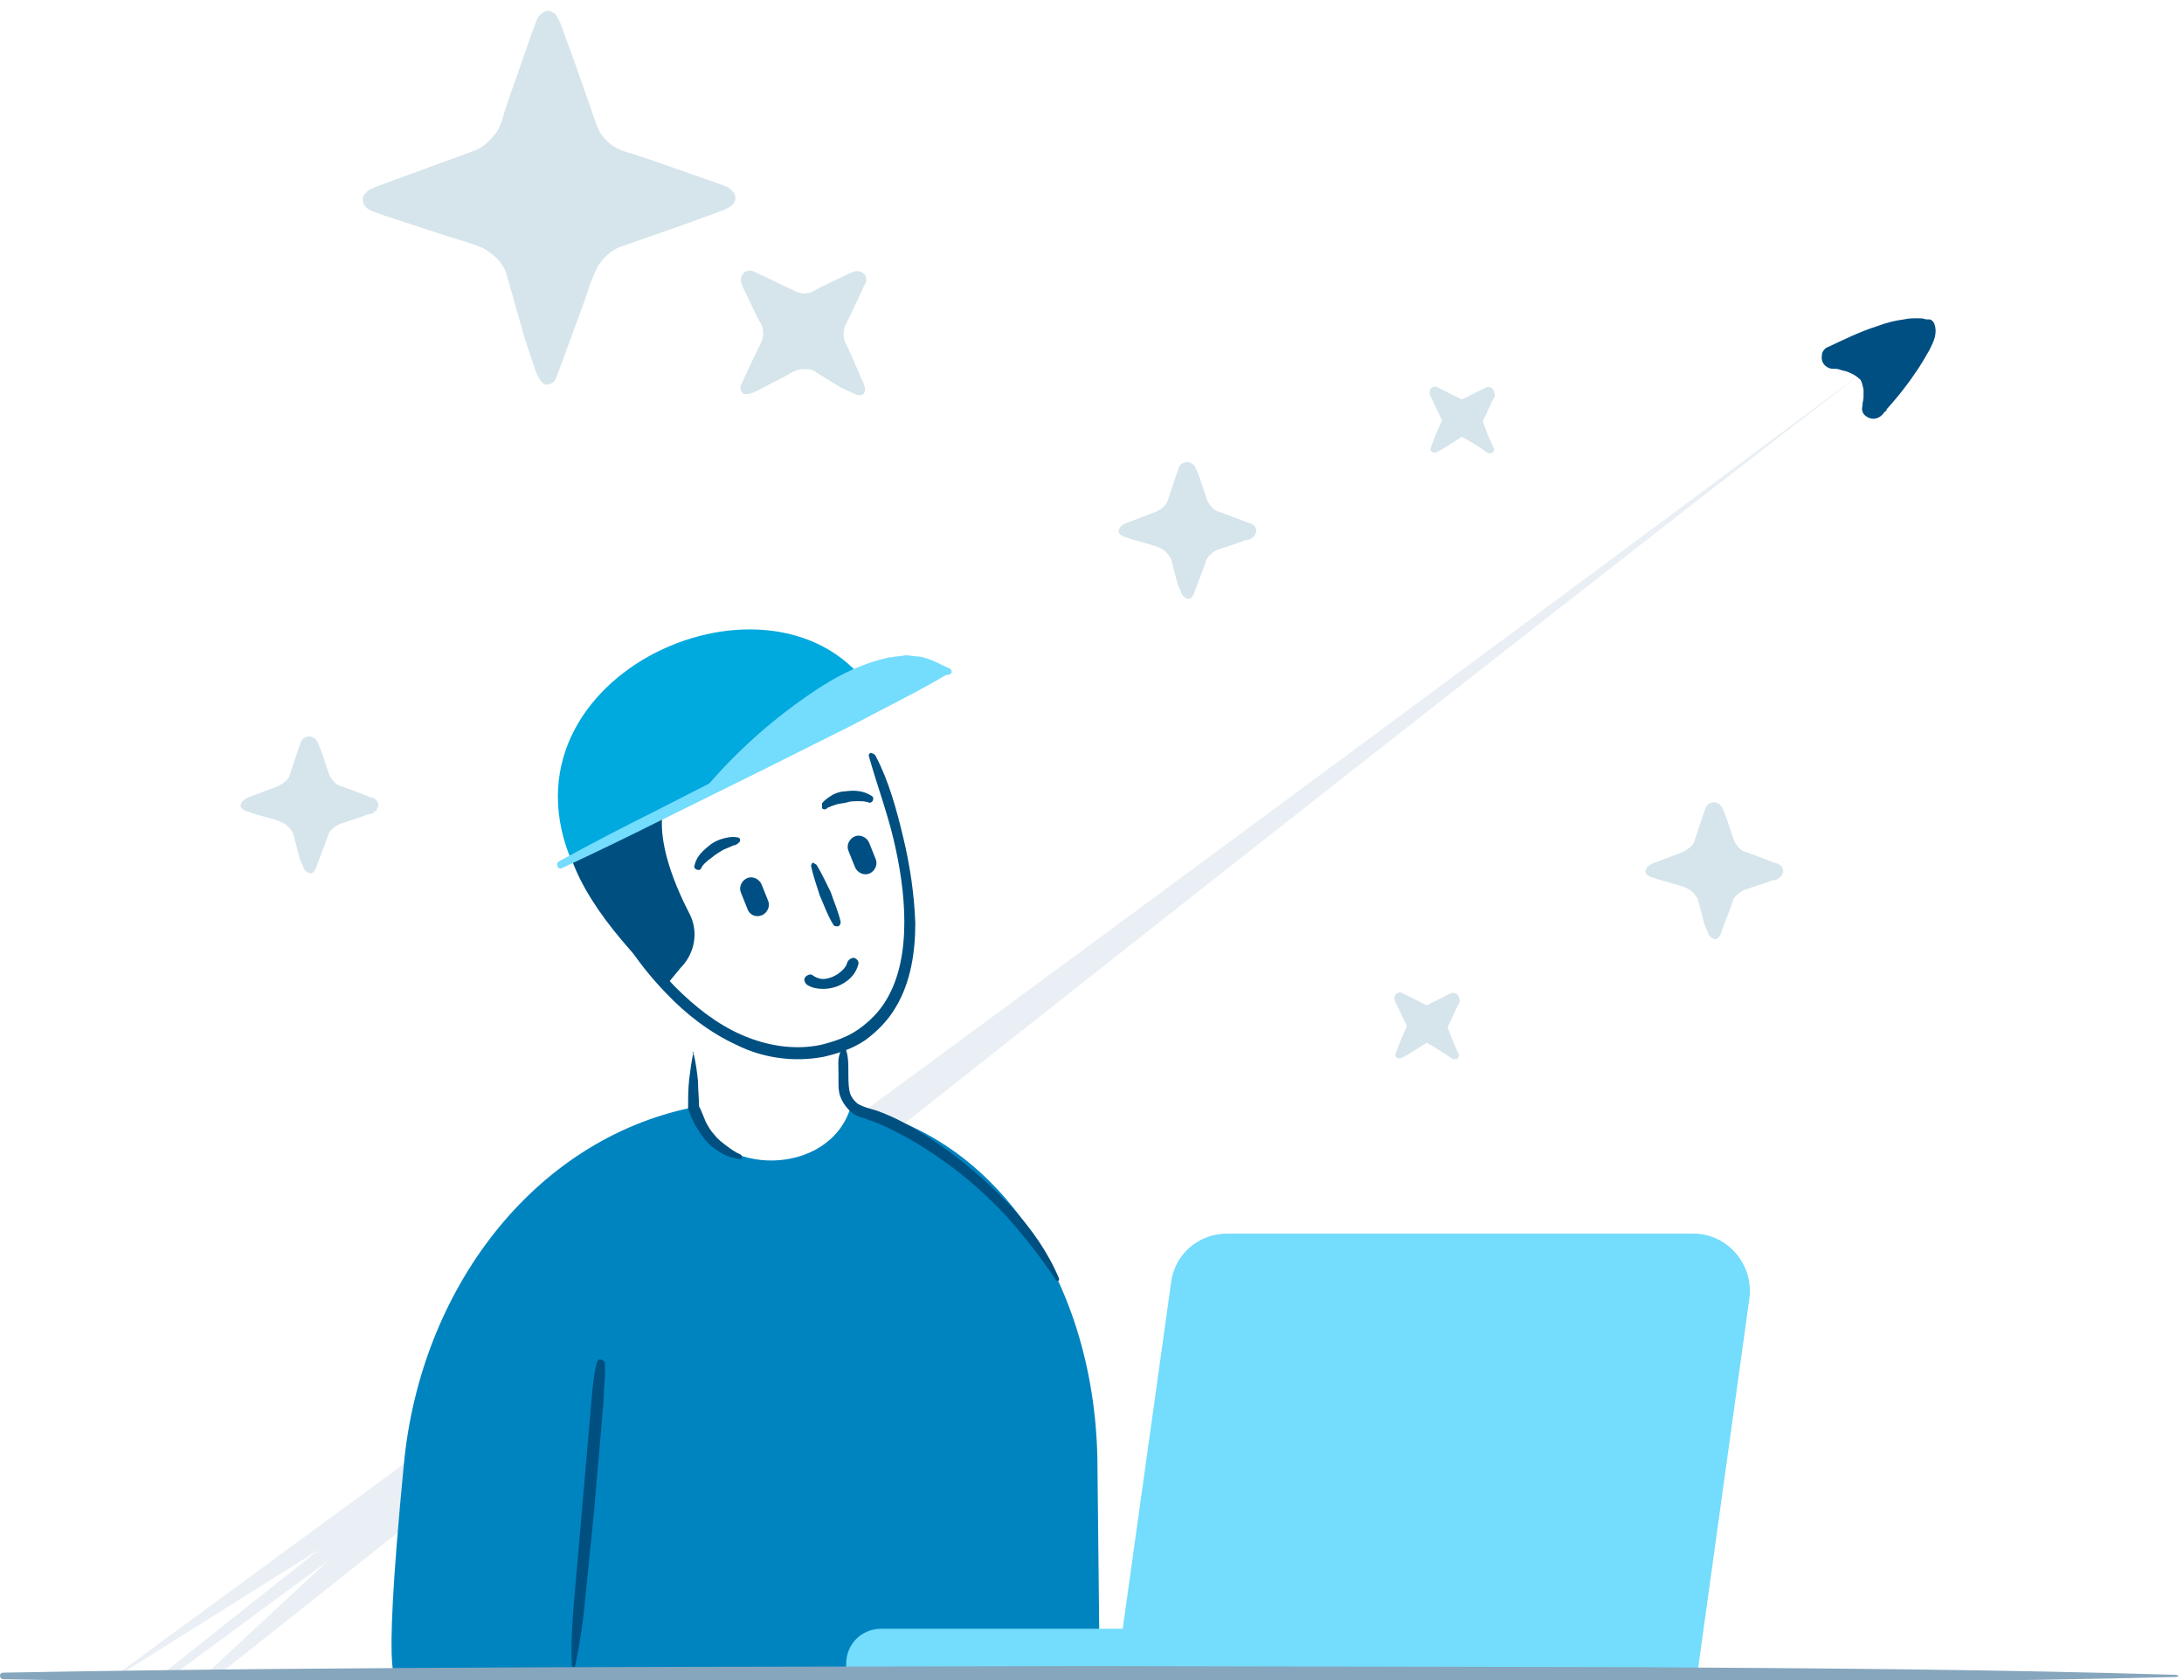
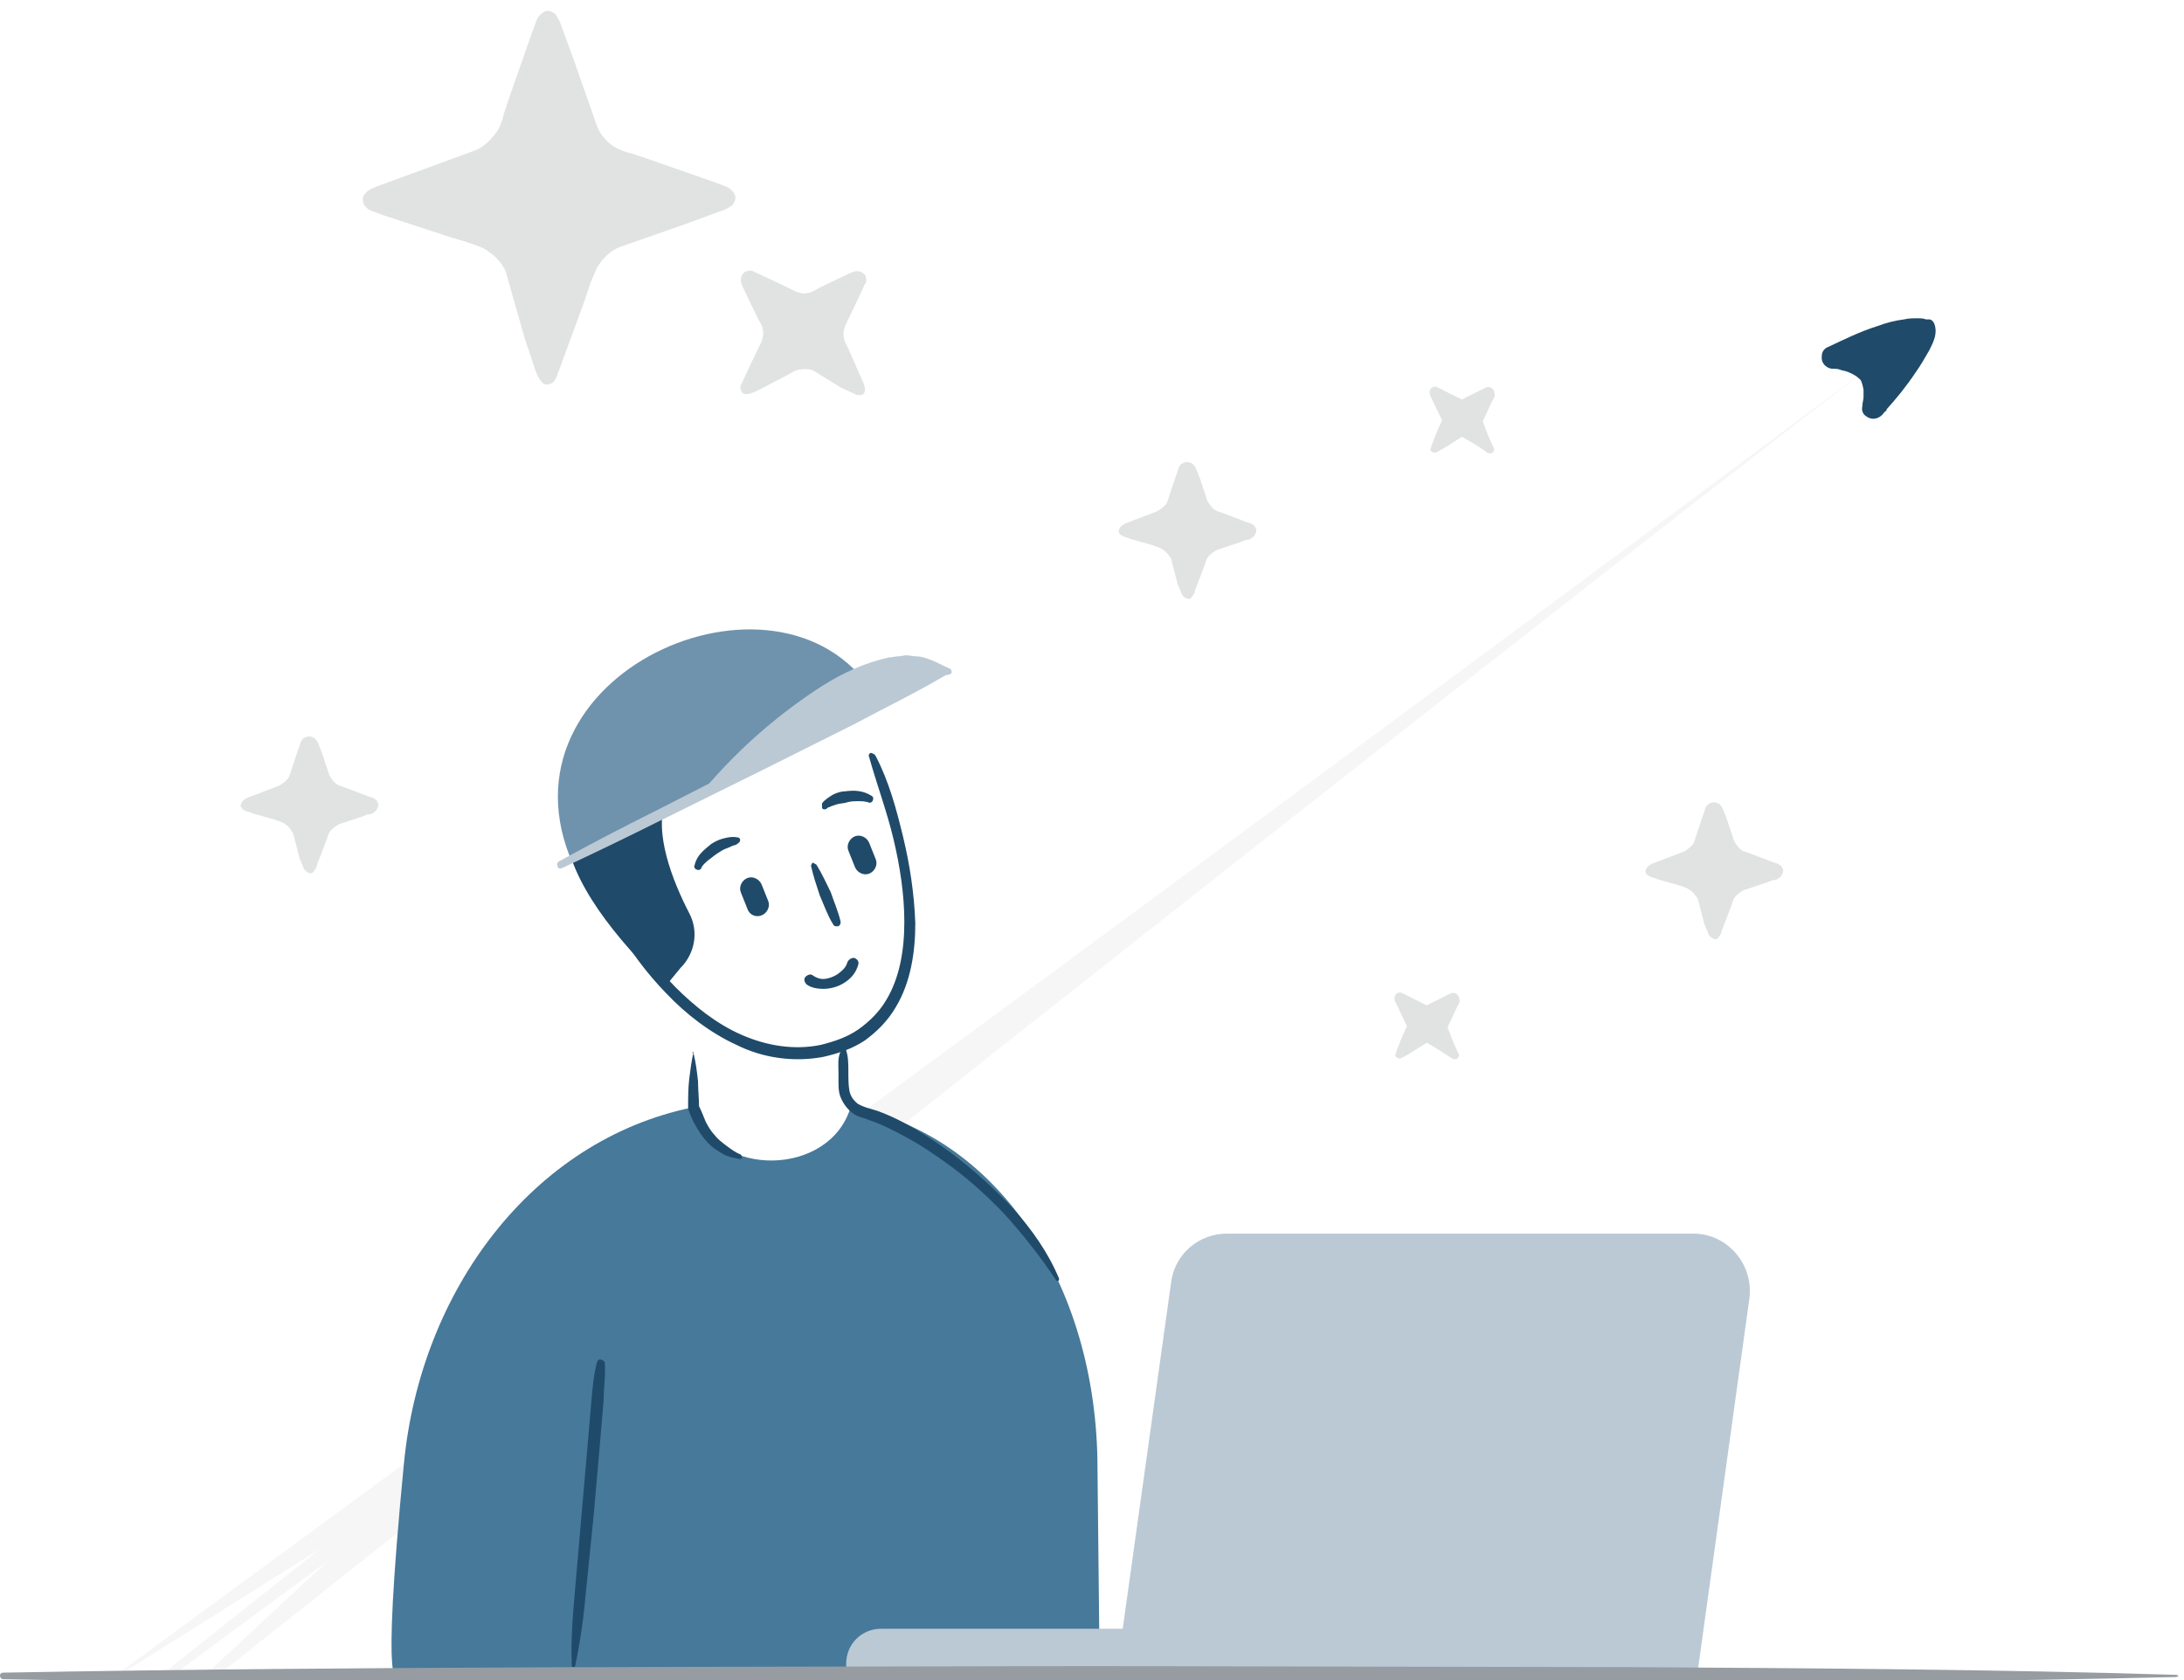
<svg xmlns="http://www.w3.org/2000/svg" height="153px" width="199px" version="1.1" viewBox="0 0 199 153">
-   <path d="M62.1,114.8 C37.5,132.9 17,147.9 10.6,152.6 L10.9,152.6 L29.2,141.1 L14.7,152.6 L15.8,152.6 L29.9,142.2 L18.7,152.6 L19.9,152.6 C29.1,145.3 45.5,132.3 64.3,117.5 L62.1,114.8 L62.1,114.8 Z" fill="#E9EFF4" />
-   <path d="M77.7,102 L80.1,104.2 C111.9,79 149,49.9 170.4,33.4 C148.6,49.7 110.5,77.9 77.7,102 L77.7,102 Z" fill="#E9EFF4" />
-   <path d="M176.2,29.4 C176.1,29.2 175.9,29.1 175.8,29.1 L175.7,29.1 L175.5,29.1 C175.2,29 175,29 174.8,29 C174.3,29 173.9,29 173.5,29.1 C172.7,29.2 171.9,29.4 171.1,29.7 C169.5,30.2 168.1,30.9 166.6,31.6 C166.3,31.7 166,32 166,32.4 C165.9,33 166.3,33.5 166.9,33.6 L167,33.6 C167.2,33.6 167.5,33.6 167.7,33.7 C168,33.8 168.2,33.8 168.4,33.9 C168.9,34.1 169.2,34.3 169.4,34.5 L169.4,34.5 C169.6,34.6 169.7,35 169.8,35.5 L169.8,36.2 C169.8,36.4 169.7,36.7 169.7,36.9 L169.7,37 C169.6,37.3 169.7,37.7 170,37.9 C170.5,38.3 171.1,38.2 171.5,37.8 C171.6,37.7 171.7,37.5 171.9,37.4 L171.9,37.4 C171.9,37.4 171.9,37.4 171.9,37.3 C172.8,36.3 173.7,35.2 174.5,34 C175,33.3 175.4,32.6 175.8,31.9 C176,31.5 176.2,31.1 176.3,30.7 C176.5,29.9 176.2,29.4 176.2,29.4 Z" fill="#004F82" />
-   <path d="M100,133.8 C100,116.8 90.6,103.2 77.5,100.9 C75.6,107.2 65.4,107.4 63.2,101.2 L63.1,100.9 C48.5,103.9 38.3,117.6 36.8,133.4 C34.6,156.1 36.3,152.5 36.3,152.5 L100.2,152.5" fill="#0084C0" />
-   <path d="M55.1,124.1 C55.2,125.3 55,126.4 55,127.6 L54.7,131.1 L54.1,138 L53.4,144.9 C53.2,147.2 52.9,149.5 52.4,151.8 C52.4,151.9 52.3,151.9 52.2,151.9 C52.1,151.9 52.1,151.8 52.1,151.7 C52,149.4 52.2,147.1 52.4,144.8 L53,137.9 L53.6,131 L53.9,127.5 C54,126.4 54.1,125.2 54.4,124.1 C54.5,123.9 54.6,123.8 54.8,123.9 C54.9,123.9 55,124 55.1,124.1 L55.1,124.1 Z" fill="#004F81" />
-   <path id="Path" d="M77.1,95.7 C77.3,96.3 77.3,97 77.3,97.6 C77.3,98.2 77.3,98.9 77.4,99.4 C77.5,99.9 77.8,100.3 78.2,100.6 C78.4,100.7 78.6,100.8 78.9,100.9 C79.2,101 79.6,101.1 79.9,101.2 C82.4,102.1 84.5,103.5 86.6,105 C88.6,106.5 90.5,108.2 92.3,110.1 C94,112 95.5,114.1 96.5,116.5 C96.5,116.6 96.5,116.7 96.4,116.7 C96.3,116.7 96.2,116.7 96.2,116.6 C94.8,114.5 93.3,112.6 91.6,110.7 C89.9,108.9 88,107.2 86,105.8 C85,105.1 84,104.4 82.9,103.8 C81.8,103.2 80.7,102.6 79.6,102.2 C79.3,102.1 79,102 78.8,101.9 C78.4,101.8 78.1,101.7 77.8,101.5 C77.2,101.1 76.7,100.4 76.5,99.7 C76.4,99.3 76.4,98.9 76.4,98.6 L76.4,97.7 C76.4,97.1 76.3,96.4 76.6,95.8 C76.7,95.6 76.9,95.5 77.1,95.7 C77,95.5 77,95.6 77.1,95.7 L77.1,95.7 Z" fill="#004F81" />
-   <path d="M79.8,68.9 C81,71.2 81.7,73.8 82.3,76.3 C82.9,78.8 83.3,81.4 83.4,84.1 C83.4,86.7 83,89.5 81.6,91.8 C80.9,93 79.9,94 78.8,94.8 C77.6,95.6 76.3,96 75,96.3 C72.3,96.8 69.5,96.4 67.1,95.2 C64.7,94.1 62.5,92.4 60.7,90.5 C57,86.7 54.5,82 52.9,77.1 C52.9,77 52.9,76.9 53,76.9 C53.1,76.9 53.2,76.9 53.2,77 C55.4,81.7 57.9,86.2 61.5,89.9 C63.3,91.7 65.3,93.3 67.6,94.3 C69.9,95.3 72.4,95.7 74.8,95.2 C76,94.9 77.2,94.5 78.2,93.8 C79.2,93.1 80.1,92.2 80.7,91.2 C82,89.1 82.4,86.5 82.4,84 C82.4,81.5 82,78.9 81.4,76.4 C80.8,73.9 79.9,71.5 79.2,69 C79.1,68.8 79.2,68.6 79.4,68.6 C79.6,68.7 79.7,68.7 79.8,68.9 L79.8,68.9 Z" fill="#004F81" />
-   <path d="M64.6,61.4 C72.6,58.2 79.6,60 79.1,63.8 C78.7,67.1 62.6,68.2 60.7,72.8 C59.5,75.8 61.3,80.3 62.8,83.2 C63.7,84.9 63.3,86.9 62,88.2 L60.6,89.9 C51.7,81.1 43.7,69.7 64.6,61.4 L64.6,61.4 Z" fill="#004F81" />
-   <path id="Path" d="M74.4,78.8 C74.9,79.6 75.3,80.5 75.7,81.3 C76,82.2 76.4,83.1 76.6,84 C76.6,84.2 76.5,84.4 76.3,84.4 C76.1,84.4 76,84.4 75.9,84.2 C75.4,83.4 75.1,82.5 74.7,81.6 C74.4,80.7 74.1,79.8 73.9,78.9 C73.9,78.8 74,78.6 74.1,78.6 C74.2,78.7 74.3,78.7 74.4,78.8 L74.4,78.8 Z" fill="#004F81" />
-   <path d="M79.2,79.6 C79.7,79.4 80,78.8 79.8,78.3 L79.2,76.8 C79,76.3 78.4,76 77.9,76.2 C77.4,76.4 77.1,77 77.3,77.5 L77.9,79 C78.1,79.5 78.7,79.8 79.2,79.6 Z" fill="#004F84" />
-   <path id="Path" d="M69.4,83.4 C69.9,83.2 70.2,82.6 70,82.1 L69.4,80.6 C69.2,80.1 68.6,79.8 68.1,80 C67.6,80.2 67.3,80.8 67.5,81.3 L68.1,82.8 C68.3,83.4 68.9,83.6 69.4,83.4 Z" fill="#004F84" />
-   <path d="M77.2,87.7 C77.1,88.1 76.8,88.4 76.4,88.7 C76,89 75.4,89.2 75,89.2 C74.7,89.2 74.4,89.1 74.1,88.9 C73.9,88.7 73.6,88.8 73.4,89 C73.2,89.2 73.3,89.5 73.5,89.7 C73.9,90 74.5,90.1 75,90.1 C75.7,90.1 76.4,89.9 77,89.5 C77.6,89.1 78,88.6 78.2,87.9 C78.3,87.6 78.1,87.4 77.9,87.3 C77.7,87.2 77.3,87.4 77.2,87.7 L77.2,87.7 Z" fill="#004F81" />
-   <path d="M67,77 C66.8,77 66.5,77.2 66.2,77.3 C65.9,77.4 65.6,77.6 65.3,77.8 C65,78 64.8,78.2 64.5,78.4 C64.3,78.6 64,78.8 63.9,79.1 C63.8,79.3 63.6,79.3 63.4,79.2 C63.3,79.1 63.2,79 63.3,78.8 C63.5,77.9 64.2,77.4 64.8,76.9 C65.1,76.7 65.5,76.5 65.9,76.4 C66.3,76.3 66.7,76.2 67.2,76.3 C67.4,76.3 67.5,76.5 67.4,76.7 C67.3,76.8 67.2,76.9 67,77 Z" fill="#004F81" />
-   <path id="Path" d="M74.9,73.2 C75.2,72.8 75.6,72.6 75.9,72.4 C76.3,72.2 76.7,72.1 77,72.1 C77.8,72 78.6,72 79.4,72.5 C79.6,72.6 79.6,72.8 79.5,73 C79.4,73.1 79.3,73.2 79.1,73.1 C78.8,73 78.5,73 78.2,73 C77.9,73 77.5,73 77.2,73.1 C76.9,73.2 76.5,73.2 76.2,73.3 C75.9,73.4 75.6,73.5 75.4,73.6 L75.3,73.7 C75.1,73.8 74.9,73.7 74.9,73.6 L74.9,73.2 L74.9,73.2 Z" fill="#004F81" />
-   <path d="M79.9,63.7 C71.9,49.7 45.2,60.8 51.9,78" fill="#00A9DE" />
-   <path d="M63.2,96 C63.4,96.8 63.5,97.6 63.6,98.5 C63.6,99.3 63.7,100.1 63.7,101 L63.7,100.8 C63.9,101.2 64.1,101.7 64.3,102.2 C64.5,102.6 64.8,103.1 65.1,103.4 C65.4,103.8 65.8,104.1 66.2,104.4 C66.6,104.7 67,105 67.5,105.2 C67.6,105.3 67.6,105.4 67.6,105.5 C67.6,105.6 67.5,105.6 67.4,105.6 C66.8,105.5 66.3,105.4 65.8,105.1 C65.3,104.8 64.8,104.5 64.4,104 C64,103.6 63.7,103.1 63.4,102.6 C63.1,102.1 62.9,101.6 62.7,101 L62.7,100.8 C62.7,100 62.7,99.2 62.8,98.3 C62.9,97.5 63,96.7 63.2,95.8 C63,96 63.1,95.9 63.2,96 L63.2,96 Z" fill="#004F81" />
-   <path d="M66.8,17.5 C66.5,17.1 66.2,17 65.9,16.9 L65.1,16.6 L59.1,14.5 L57.6,14 C57.1,13.9 56.6,13.7 56.2,13.5 C55.4,13.1 54.7,12.3 54.4,11.5 L52.3,5.5 L51.2,2.5 C51.1,2.2 51,1.9 50.8,1.6 C50.7,1.4 50.6,1.2 50.3,1.1 C50,0.9 49.6,1 49.4,1.2 C49,1.5 48.9,1.8 48.8,2.1 L48.5,2.9 L46.4,8.9 L45.9,10.4 C45.8,10.9 45.6,11.4 45.4,11.8 C44.9,12.6 44.1,13.4 43.3,13.7 L37.3,15.9 L34.3,17 C34.1,17.1 33.8,17.2 33.5,17.4 C33.4,17.5 33.2,17.7 33.1,17.9 C33,18.2 33.1,18.5 33.2,18.7 C33.5,19.1 33.8,19.2 34.1,19.3 L34.9,19.6 L41,21.6 C42,21.9 43.1,22.2 44,22.6 C44.9,23.1 45.7,23.8 46.1,24.8 L47.8,30.8 L48.8,33.8 C48.9,34 49,34.3 49.2,34.6 C49.3,34.7 49.4,34.9 49.6,35 C49.8,35.1 50.1,35 50.3,34.9 C50.6,34.7 50.7,34.4 50.8,34.1 L51.1,33.3 L53.3,27.3 L53.8,25.8 C54,25.3 54.2,24.8 54.4,24.4 C54.9,23.5 55.7,22.8 56.5,22.5 L62.5,20.4 L65.5,19.3 C65.8,19.2 66.1,19.1 66.4,18.9 C66.6,18.8 66.8,18.7 66.9,18.4 C67.1,18.1 67,17.7 66.8,17.5 Z" fill="#D5E5EB" />
-   <path d="M162.4,79.1 C162.3,78.8 162.1,78.8 162,78.7 C161.7,78.6 161.6,78.6 161.4,78.5 L159.3,77.7 C158.9,77.6 158.7,77.5 158.5,77.3 C158.3,77.1 158.1,76.8 158,76.6 L157.3,74.5 L157.1,74 C157,73.8 157,73.6 156.7,73.3 C156.6,73.2 156.5,73.2 156.3,73.1 C156.2,73.1 155.9,73.1 155.8,73.2 C155.5,73.3 155.5,73.5 155.4,73.6 C155.3,73.9 155.3,74 155.2,74.2 L154.5,76.3 C154.4,76.7 154.3,76.9 154.1,77.1 C153.9,77.3 153.6,77.5 153.4,77.6 L151.3,78.4 L150.8,78.6 C150.7,78.6 150.5,78.7 150.2,78.9 C150.1,79 150,79.1 150,79.2 C149.9,79.3 149.9,79.5 150,79.6 C150.1,79.8 150.3,79.8 150.4,79.9 C150.7,80 150.8,80 151,80.1 L153.1,80.7 C153.4,80.8 153.7,80.9 154,81.1 C154.3,81.3 154.5,81.6 154.7,81.9 L155.3,84.2 L155.5,84.7 C155.6,84.8 155.6,85.1 155.8,85.3 C155.9,85.4 156,85.5 156.1,85.5 C156.2,85.6 156.4,85.6 156.5,85.5 C156.7,85.3 156.7,85.2 156.8,85.1 C156.9,84.8 156.9,84.7 157,84.5 L157.8,82.4 C157.9,82 158,81.8 158.2,81.6 C158.4,81.4 158.7,81.2 158.9,81.1 L161,80.4 L161.5,80.2 C161.7,80.2 161.9,80.2 162.2,79.9 C162.3,79.9 162.3,79.8 162.4,79.6 C162.5,79.5 162.5,79.2 162.4,79.1 Z" fill="#D5E5EB" />
-   <path d="M132.9,90.8 C132.8,90.5 132.5,90.4 132.2,90.5 L130,91.6 L127.8,90.5 C127.6,90.4 127.5,90.4 127.3,90.5 C127.1,90.6 127,90.9 127.1,91.2 L128.2,93.5 C127.8,94.3 127.5,95.1 127.2,95.9 L127.2,96 C127.1,96.1 127.1,96.2 127.2,96.3 C127.3,96.4 127.5,96.5 127.7,96.4 C128.5,96 129.2,95.5 130,95 L130,95 C130.9,95.5 131.6,96 132.4,96.5 L132.7,96.5 C132.9,96.4 133,96.2 132.9,96 C132.5,95.2 132.2,94.4 131.9,93.6 C132.3,92.8 132.6,92 133,91.3 C133,91.1 133,91 132.9,90.8 Z" fill="#D5E5EB" />
-   <path d="M136.1,35.6 C136,35.3 135.7,35.2 135.4,35.3 L133.2,36.4 L131,35.3 C130.8,35.2 130.7,35.2 130.5,35.3 C130.3,35.4 130.2,35.7 130.3,36 L131.4,38.3 C131,39.1 130.7,39.9 130.4,40.7 L130.4,40.8 C130.3,40.9 130.3,41 130.4,41.1 C130.5,41.2 130.7,41.3 130.9,41.2 C131.7,40.8 132.4,40.3 133.2,39.8 C134.1,40.3 134.8,40.7 135.6,41.3 L135.9,41.3 C136.1,41.2 136.2,41 136.1,40.8 C135.7,40 135.4,39.2 135.1,38.4 C135.5,37.6 135.8,36.8 136.2,36.1 C136.2,35.9 136.2,35.8 136.1,35.6 Z" fill="#D5E5EB" />
-   <path d="M78.2,27.2 L78.8,25.9 C78.9,25.8 79,25.6 78.9,25.3 C78.9,25.1 78.7,24.9 78.5,24.8 C78.3,24.7 78.1,24.7 78,24.7 C77.6,24.8 77.4,24.9 77.2,25 L74.7,26.2 C74.3,26.4 73.9,26.7 73.6,26.7 C73.3,26.8 72.9,26.7 72.6,26.6 L70.1,25.4 L68.8,24.8 C68.6,24.7 68.5,24.6 68.1,24.7 C67.9,24.7 67.7,24.9 67.6,25.1 C67.5,25.3 67.5,25.5 67.5,25.6 C67.6,26 67.7,26.2 67.8,26.4 L69,28.9 C69.2,29.3 69.5,29.7 69.5,30 C69.6,30.4 69.5,30.8 69.4,31.1 L68.2,33.6 L67.6,34.9 C67.5,35.1 67.4,35.2 67.5,35.5 C67.5,35.6 67.6,35.8 67.8,35.9 L68.2,35.9 C68.6,35.8 68.8,35.7 69,35.6 L71.5,34.3 C71.9,34.1 72.3,33.8 72.7,33.7 C73.1,33.6 73.6,33.6 74,33.7 L74,33.7 L76.6,35.3 L77.9,35.9 C78,36 78.1,36 78.4,36 C78.6,36 78.7,35.9 78.8,35.7 L78.8,35.3 C78.7,34.9 78.6,34.7 78.5,34.5 L77.4,32 C77.2,31.5 76.9,31.1 76.9,30.8 C76.8,30.4 76.9,30 77,29.7 L78.2,27.2 Z" fill="#D5E5EB" />
-   <path d="M114.4,48.1 C114.3,47.8 114.1,47.8 114,47.7 C113.7,47.6 113.6,47.6 113.4,47.5 L111.3,46.7 C110.9,46.6 110.7,46.5 110.5,46.3 C110.3,46.1 110.1,45.8 110,45.6 L109.3,43.5 L109.1,43 C109,42.8 109,42.6 108.7,42.3 C108.6,42.2 108.5,42.2 108.3,42.1 C108.2,42.1 107.9,42.1 107.8,42.2 C107.5,42.3 107.5,42.5 107.4,42.6 C107.3,42.9 107.3,43 107.2,43.2 L106.5,45.3 C106.4,45.7 106.3,45.9 106.1,46.1 C105.9,46.3 105.6,46.5 105.4,46.6 L103.3,47.4 L102.8,47.6 C102.7,47.6 102.5,47.7 102.2,47.9 C102.1,48 102,48.1 102,48.2 C101.9,48.3 101.9,48.5 102,48.6 C102.1,48.8 102.3,48.8 102.4,48.9 C102.7,49 102.8,49 103,49.1 L105.1,49.7 C105.4,49.8 105.7,49.9 106,50.1 C106.3,50.3 106.5,50.6 106.7,50.9 L107.3,53.2 L107.5,53.7 C107.6,53.8 107.6,54.1 107.8,54.3 C107.9,54.4 108,54.5 108.1,54.5 C108.2,54.6 108.4,54.6 108.5,54.5 C108.7,54.3 108.7,54.2 108.8,54.1 C108.9,53.8 108.9,53.7 109,53.5 L109.8,51.4 C109.9,51 110,50.8 110.2,50.6 C110.4,50.4 110.7,50.2 110.9,50.1 L113,49.4 L113.5,49.2 C113.7,49.2 113.9,49.2 114.2,48.9 C114.3,48.9 114.3,48.8 114.4,48.6 C114.5,48.5 114.5,48.2 114.4,48.1 Z" fill="#D5E5EB" />
-   <path d="M34.4,73.1 C34.3,72.8 34.1,72.8 34,72.7 C33.7,72.6 33.6,72.6 33.4,72.5 L31.3,71.7 C30.9,71.6 30.7,71.5 30.5,71.3 C30.3,71.1 30.1,70.8 30,70.6 L29.3,68.5 L29.1,68 C29,67.8 29,67.6 28.7,67.3 C28.6,67.2 28.5,67.2 28.3,67.1 C28.2,67.1 27.9,67.1 27.8,67.2 C27.5,67.3 27.5,67.5 27.4,67.6 C27.3,67.9 27.3,68 27.2,68.2 L26.5,70.3 C26.4,70.7 26.3,70.9 26.1,71.1 C25.9,71.3 25.6,71.5 25.4,71.6 L23.3,72.4 L22.8,72.6 C22.7,72.6 22.5,72.7 22.2,72.9 C22.1,73 22,73.1 22,73.2 C21.9,73.3 21.9,73.5 22,73.6 C22.1,73.8 22.3,73.8 22.4,73.9 C22.7,74 22.8,74 23,74.1 L25.1,74.7 C25.4,74.8 25.7,74.9 26,75.1 C26.3,75.3 26.5,75.6 26.7,75.9 L27.3,78.2 L27.5,78.7 C27.6,78.8 27.6,79.1 27.8,79.3 C27.9,79.4 28,79.5 28.1,79.5 C28.2,79.6 28.4,79.6 28.5,79.5 C28.7,79.3 28.7,79.2 28.8,79.1 C28.9,78.8 28.9,78.7 29,78.5 L29.8,76.4 C29.9,76 30,75.8 30.2,75.6 C30.4,75.4 30.7,75.2 30.9,75.1 L33,74.4 L33.5,74.2 C33.7,74.2 33.9,74.2 34.2,73.9 C34.3,73.9 34.3,73.8 34.4,73.6 C34.5,73.5 34.5,73.2 34.4,73.1 Z" fill="#D5E5EB" />
-   <path d="M86.7,61.1 L86.7,61.1 C86.6,61 86.6,60.9 86.5,60.9 C86,60.7 85.5,60.4 85,60.2 C84.5,60 84,59.8 83.4,59.8 L82.6,59.7 C82.4,59.7 82.1,59.8 81.8,59.8 C81.6,59.8 81.3,59.9 81,59.9 L80.2,60.1 C78,60.7 76.1,61.7 74.3,62.9 C72.5,64.1 70.8,65.4 69.2,66.8 C67.6,68.2 66.1,69.7 64.7,71.3 L64.6,71.4 L59.7,73.9 C56.7,75.4 53.8,76.9 50.9,78.5 C50.8,78.6 50.7,78.7 50.8,78.9 C50.8,79.1 51,79.2 51.2,79.1 C54.2,77.7 57.1,76.3 60.1,74.8 L69,70.4 L77.8,66 C80.6,64.5 83.5,63.1 86.2,61.5 L86.3,61.5 C86.4,61.5 86.7,61.4 86.7,61.3 C86.7,61.3 86.7,61.2 86.7,61.1 L86.7,61.1 Z" fill="#74DCFC" />
-   <path d="M154.3,112.4 L111.8,112.4 C109.2,112.4 107,114.3 106.7,116.9 L102.3,148.4 L80.3,148.4 C78.5,148.4 77.1,149.8 77.1,151.6 L77.1,152.2 L101.8,152.2 L122.3,152.2 L154.7,152.2 L159.4,118.3 C159.8,115.2 157.4,112.4 154.3,112.4 Z" fill="#74DCFC" />
-   <path d="M198.3,152.8 C181.8,153.2 165.3,153.3 148.8,153.5 L99.3,153.6 C66.3,153.5 33.3,153.6 0.3,153 C0.1,153 1.42108547e-14,152.8 1.42108547e-14,152.7 C1.42108547e-14,152.5 0.1,152.4 0.3,152.4 C33.3,151.8 66.3,151.9 99.3,151.8 L148.8,151.9 C165.3,152 181.8,152.1 198.3,152.6 C198.4,152.6 198.5,152.7 198.5,152.8 C198.4,152.7 198.3,152.8 198.3,152.8 L198.3,152.8 Z" fill="#86A6BD" />
+   <path d="M62.1,114.8 C37.5,132.9 17,147.9 10.6,152.6 L10.9,152.6 L29.2,141.1 L14.7,152.6 L15.8,152.6 L29.9,142.2 L18.7,152.6 L19.9,152.6 C29.1,145.3 45.5,132.3 64.3,117.5 L62.1,114.8 L62.1,114.8 Z" fill="#F6F6F6" />
+   <path d="M77.7,102 L80.1,104.2 C111.9,79 149,49.9 170.4,33.4 C148.6,49.7 110.5,77.9 77.7,102 L77.7,102 Z" fill="#F6F6F6" />
+   <path d="M176.2,29.4 C176.1,29.2 175.9,29.1 175.8,29.1 L175.7,29.1 L175.5,29.1 C175.2,29 175,29 174.8,29 C174.3,29 173.9,29 173.5,29.1 C172.7,29.2 171.9,29.4 171.1,29.7 C169.5,30.2 168.1,30.9 166.6,31.6 C166.3,31.7 166,32 166,32.4 C165.9,33 166.3,33.5 166.9,33.6 L167,33.6 C167.2,33.6 167.5,33.6 167.7,33.7 C168,33.8 168.2,33.8 168.4,33.9 C168.9,34.1 169.2,34.3 169.4,34.5 L169.4,34.5 C169.6,34.6 169.7,35 169.8,35.5 L169.8,36.2 C169.8,36.4 169.7,36.7 169.7,36.9 L169.7,37 C169.6,37.3 169.7,37.7 170,37.9 C170.5,38.3 171.1,38.2 171.5,37.8 C171.6,37.7 171.7,37.5 171.9,37.4 L171.9,37.4 C171.9,37.4 171.9,37.4 171.9,37.3 C172.8,36.3 173.7,35.2 174.5,34 C175,33.3 175.4,32.6 175.8,31.9 C176,31.5 176.2,31.1 176.3,30.7 C176.5,29.9 176.2,29.4 176.2,29.4 Z" fill="#204A69" />
+   <path d="M100,133.8 C100,116.8 90.6,103.2 77.5,100.9 C75.6,107.2 65.4,107.4 63.2,101.2 L63.1,100.9 C48.5,103.9 38.3,117.6 36.8,133.4 C34.6,156.1 36.3,152.5 36.3,152.5 L100.2,152.5" fill="#46799A" />
+   <path d="M55.1,124.1 C55.2,125.3 55,126.4 55,127.6 L54.7,131.1 L54.1,138 L53.4,144.9 C53.2,147.2 52.9,149.5 52.4,151.8 C52.4,151.9 52.3,151.9 52.2,151.9 C52.1,151.9 52.1,151.8 52.1,151.7 C52,149.4 52.2,147.1 52.4,144.8 L53,137.9 L53.6,131 L53.9,127.5 C54,126.4 54.1,125.2 54.4,124.1 C54.5,123.9 54.6,123.8 54.8,123.9 C54.9,123.9 55,124 55.1,124.1 L55.1,124.1 Z" fill="#204A69" />
+   <path id="Path" d="M77.1,95.7 C77.3,96.3 77.3,97 77.3,97.6 C77.3,98.2 77.3,98.9 77.4,99.4 C77.5,99.9 77.8,100.3 78.2,100.6 C78.4,100.7 78.6,100.8 78.9,100.9 C79.2,101 79.6,101.1 79.9,101.2 C82.4,102.1 84.5,103.5 86.6,105 C88.6,106.5 90.5,108.2 92.3,110.1 C94,112 95.5,114.1 96.5,116.5 C96.5,116.6 96.5,116.7 96.4,116.7 C96.3,116.7 96.2,116.7 96.2,116.6 C94.8,114.5 93.3,112.6 91.6,110.7 C89.9,108.9 88,107.2 86,105.8 C85,105.1 84,104.4 82.9,103.8 C81.8,103.2 80.7,102.6 79.6,102.2 C79.3,102.1 79,102 78.8,101.9 C78.4,101.8 78.1,101.7 77.8,101.5 C77.2,101.1 76.7,100.4 76.5,99.7 C76.4,99.3 76.4,98.9 76.4,98.6 L76.4,97.7 C76.4,97.1 76.3,96.4 76.6,95.8 C76.7,95.6 76.9,95.5 77.1,95.7 C77,95.5 77,95.6 77.1,95.7 L77.1,95.7 Z" fill="#204A69" />
+   <path d="M79.8,68.9 C81,71.2 81.7,73.8 82.3,76.3 C82.9,78.8 83.3,81.4 83.4,84.1 C83.4,86.7 83,89.5 81.6,91.8 C80.9,93 79.9,94 78.8,94.8 C77.6,95.6 76.3,96 75,96.3 C72.3,96.8 69.5,96.4 67.1,95.2 C64.7,94.1 62.5,92.4 60.7,90.5 C57,86.7 54.5,82 52.9,77.1 C52.9,77 52.9,76.9 53,76.9 C53.1,76.9 53.2,76.9 53.2,77 C55.4,81.7 57.9,86.2 61.5,89.9 C63.3,91.7 65.3,93.3 67.6,94.3 C69.9,95.3 72.4,95.7 74.8,95.2 C76,94.9 77.2,94.5 78.2,93.8 C79.2,93.1 80.1,92.2 80.7,91.2 C82,89.1 82.4,86.5 82.4,84 C82.4,81.5 82,78.9 81.4,76.4 C80.8,73.9 79.9,71.5 79.2,69 C79.1,68.8 79.2,68.6 79.4,68.6 C79.6,68.7 79.7,68.7 79.8,68.9 L79.8,68.9 Z" fill="#204A69" />
+   <path d="M64.6,61.4 C72.6,58.2 79.6,60 79.1,63.8 C78.7,67.1 62.6,68.2 60.7,72.8 C59.5,75.8 61.3,80.3 62.8,83.2 C63.7,84.9 63.3,86.9 62,88.2 L60.6,89.9 C51.7,81.1 43.7,69.7 64.6,61.4 L64.6,61.4 Z" fill="#204A69" />
+   <path id="Path" d="M74.4,78.8 C74.9,79.6 75.3,80.5 75.7,81.3 C76,82.2 76.4,83.1 76.6,84 C76.6,84.2 76.5,84.4 76.3,84.4 C76.1,84.4 76,84.4 75.9,84.2 C75.4,83.4 75.1,82.5 74.7,81.6 C74.4,80.7 74.1,79.8 73.9,78.9 C73.9,78.8 74,78.6 74.1,78.6 C74.2,78.7 74.3,78.7 74.4,78.8 L74.4,78.8 Z" fill="#204A69" />
+   <path d="M79.2,79.6 C79.7,79.4 80,78.8 79.8,78.3 L79.2,76.8 C79,76.3 78.4,76 77.9,76.2 C77.4,76.4 77.1,77 77.3,77.5 L77.9,79 C78.1,79.5 78.7,79.8 79.2,79.6 Z" fill="#204A69" />
+   <path id="Path" d="M69.4,83.4 C69.9,83.2 70.2,82.6 70,82.1 L69.4,80.6 C69.2,80.1 68.6,79.8 68.1,80 C67.6,80.2 67.3,80.8 67.5,81.3 L68.1,82.8 C68.3,83.4 68.9,83.6 69.4,83.4 Z" fill="#204A69" />
+   <path d="M77.2,87.7 C77.1,88.1 76.8,88.4 76.4,88.7 C76,89 75.4,89.2 75,89.2 C74.7,89.2 74.4,89.1 74.1,88.9 C73.9,88.7 73.6,88.8 73.4,89 C73.2,89.2 73.3,89.5 73.5,89.7 C73.9,90 74.5,90.1 75,90.1 C75.7,90.1 76.4,89.9 77,89.5 C77.6,89.1 78,88.6 78.2,87.9 C78.3,87.6 78.1,87.4 77.9,87.3 C77.7,87.2 77.3,87.4 77.2,87.7 L77.2,87.7 Z" fill="#204A69" />
+   <path d="M67,77 C66.8,77 66.5,77.2 66.2,77.3 C65.9,77.4 65.6,77.6 65.3,77.8 C65,78 64.8,78.2 64.5,78.4 C64.3,78.6 64,78.8 63.9,79.1 C63.8,79.3 63.6,79.3 63.4,79.2 C63.3,79.1 63.2,79 63.3,78.8 C63.5,77.9 64.2,77.4 64.8,76.9 C65.1,76.7 65.5,76.5 65.9,76.4 C66.3,76.3 66.7,76.2 67.2,76.3 C67.4,76.3 67.5,76.5 67.4,76.7 C67.3,76.8 67.2,76.9 67,77 Z" fill="#204A69" />
+   <path id="Path" d="M74.9,73.2 C75.2,72.8 75.6,72.6 75.9,72.4 C76.3,72.2 76.7,72.1 77,72.1 C77.8,72 78.6,72 79.4,72.5 C79.6,72.6 79.6,72.8 79.5,73 C79.4,73.1 79.3,73.2 79.1,73.1 C78.8,73 78.5,73 78.2,73 C77.9,73 77.5,73 77.2,73.1 C76.9,73.2 76.5,73.2 76.2,73.3 C75.9,73.4 75.6,73.5 75.4,73.6 L75.3,73.7 C75.1,73.8 74.9,73.7 74.9,73.6 L74.9,73.2 L74.9,73.2 Z" fill="#204A69" />
+   <path d="M79.9,63.7 C71.9,49.7 45.2,60.8 51.9,78" fill="#6F93AD" />
+   <path d="M63.2,96 C63.4,96.8 63.5,97.6 63.6,98.5 C63.6,99.3 63.7,100.1 63.7,101 L63.7,100.8 C63.9,101.2 64.1,101.7 64.3,102.2 C64.5,102.6 64.8,103.1 65.1,103.4 C65.4,103.8 65.8,104.1 66.2,104.4 C66.6,104.7 67,105 67.5,105.2 C67.6,105.3 67.6,105.4 67.6,105.5 C67.6,105.6 67.5,105.6 67.4,105.6 C66.8,105.5 66.3,105.4 65.8,105.1 C65.3,104.8 64.8,104.5 64.4,104 C64,103.6 63.7,103.1 63.4,102.6 C63.1,102.1 62.9,101.6 62.7,101 L62.7,100.8 C62.7,100 62.7,99.2 62.8,98.3 C62.9,97.5 63,96.7 63.2,95.8 C63,96 63.1,95.9 63.2,96 L63.2,96 Z" fill="#204A69" />
+   <path d="M66.8,17.5 C66.5,17.1 66.2,17 65.9,16.9 L65.1,16.6 L59.1,14.5 L57.6,14 C57.1,13.9 56.6,13.7 56.2,13.5 C55.4,13.1 54.7,12.3 54.4,11.5 L52.3,5.5 L51.2,2.5 C51.1,2.2 51,1.9 50.8,1.6 C50.7,1.4 50.6,1.2 50.3,1.1 C50,0.9 49.6,1 49.4,1.2 C49,1.5 48.9,1.8 48.8,2.1 L48.5,2.9 L46.4,8.9 L45.9,10.4 C45.8,10.9 45.6,11.4 45.4,11.8 C44.9,12.6 44.1,13.4 43.3,13.7 L37.3,15.9 L34.3,17 C34.1,17.1 33.8,17.2 33.5,17.4 C33.4,17.5 33.2,17.7 33.1,17.9 C33,18.2 33.1,18.5 33.2,18.7 C33.5,19.1 33.8,19.2 34.1,19.3 L34.9,19.6 L41,21.6 C42,21.9 43.1,22.2 44,22.6 C44.9,23.1 45.7,23.8 46.1,24.8 L47.8,30.8 L48.8,33.8 C48.9,34 49,34.3 49.2,34.6 C49.3,34.7 49.4,34.9 49.6,35 C49.8,35.1 50.1,35 50.3,34.9 C50.6,34.7 50.7,34.4 50.8,34.1 L51.1,33.3 L53.3,27.3 L53.8,25.8 C54,25.3 54.2,24.8 54.4,24.4 C54.9,23.5 55.7,22.8 56.5,22.5 L62.5,20.4 L65.5,19.3 C65.8,19.2 66.1,19.1 66.4,18.9 C66.6,18.8 66.8,18.7 66.9,18.4 C67.1,18.1 67,17.7 66.8,17.5 Z" fill="#E1E2E2" />
+   <path d="M162.4,79.1 C162.3,78.8 162.1,78.8 162,78.7 C161.7,78.6 161.6,78.6 161.4,78.5 L159.3,77.7 C158.9,77.6 158.7,77.5 158.5,77.3 C158.3,77.1 158.1,76.8 158,76.6 L157.3,74.5 L157.1,74 C157,73.8 157,73.6 156.7,73.3 C156.6,73.2 156.5,73.2 156.3,73.1 C156.2,73.1 155.9,73.1 155.8,73.2 C155.5,73.3 155.5,73.5 155.4,73.6 C155.3,73.9 155.3,74 155.2,74.2 L154.5,76.3 C154.4,76.7 154.3,76.9 154.1,77.1 C153.9,77.3 153.6,77.5 153.4,77.6 L151.3,78.4 L150.8,78.6 C150.7,78.6 150.5,78.7 150.2,78.9 C150.1,79 150,79.1 150,79.2 C149.9,79.3 149.9,79.5 150,79.6 C150.1,79.8 150.3,79.8 150.4,79.9 C150.7,80 150.8,80 151,80.1 L153.1,80.7 C153.4,80.8 153.7,80.9 154,81.1 C154.3,81.3 154.5,81.6 154.7,81.9 L155.3,84.2 L155.5,84.7 C155.6,84.8 155.6,85.1 155.8,85.3 C155.9,85.4 156,85.5 156.1,85.5 C156.2,85.6 156.4,85.6 156.5,85.5 C156.7,85.3 156.7,85.2 156.8,85.1 C156.9,84.8 156.9,84.7 157,84.5 L157.8,82.4 C157.9,82 158,81.8 158.2,81.6 C158.4,81.4 158.7,81.2 158.9,81.1 L161,80.4 L161.5,80.2 C161.7,80.2 161.9,80.2 162.2,79.9 C162.3,79.9 162.3,79.8 162.4,79.6 C162.5,79.5 162.5,79.2 162.4,79.1 Z" fill="#E1E2E2" />
+   <path d="M132.9,90.8 C132.8,90.5 132.5,90.4 132.2,90.5 L130,91.6 L127.8,90.5 C127.6,90.4 127.5,90.4 127.3,90.5 C127.1,90.6 127,90.9 127.1,91.2 L128.2,93.5 C127.8,94.3 127.5,95.1 127.2,95.9 L127.2,96 C127.1,96.1 127.1,96.2 127.2,96.3 C127.3,96.4 127.5,96.5 127.7,96.4 C128.5,96 129.2,95.5 130,95 L130,95 C130.9,95.5 131.6,96 132.4,96.5 L132.7,96.5 C132.9,96.4 133,96.2 132.9,96 C132.5,95.2 132.2,94.4 131.9,93.6 C132.3,92.8 132.6,92 133,91.3 C133,91.1 133,91 132.9,90.8 Z" fill="#E1E2E2" />
+   <path d="M136.1,35.6 C136,35.3 135.7,35.2 135.4,35.3 L133.2,36.4 L131,35.3 C130.8,35.2 130.7,35.2 130.5,35.3 C130.3,35.4 130.2,35.7 130.3,36 L131.4,38.3 C131,39.1 130.7,39.9 130.4,40.7 L130.4,40.8 C130.3,40.9 130.3,41 130.4,41.1 C130.5,41.2 130.7,41.3 130.9,41.2 C131.7,40.8 132.4,40.3 133.2,39.8 C134.1,40.3 134.8,40.7 135.6,41.3 L135.9,41.3 C136.1,41.2 136.2,41 136.1,40.8 C135.7,40 135.4,39.2 135.1,38.4 C135.5,37.6 135.8,36.8 136.2,36.1 C136.2,35.9 136.2,35.8 136.1,35.6 Z" fill="#E1E2E2" />
+   <path d="M78.2,27.2 L78.8,25.9 C78.9,25.8 79,25.6 78.9,25.3 C78.9,25.1 78.7,24.9 78.5,24.8 C78.3,24.7 78.1,24.7 78,24.7 C77.6,24.8 77.4,24.9 77.2,25 L74.7,26.2 C74.3,26.4 73.9,26.7 73.6,26.7 C73.3,26.8 72.9,26.7 72.6,26.6 L70.1,25.4 L68.8,24.8 C68.6,24.7 68.5,24.6 68.1,24.7 C67.9,24.7 67.7,24.9 67.6,25.1 C67.5,25.3 67.5,25.5 67.5,25.6 C67.6,26 67.7,26.2 67.8,26.4 L69,28.9 C69.2,29.3 69.5,29.7 69.5,30 C69.6,30.4 69.5,30.8 69.4,31.1 L68.2,33.6 L67.6,34.9 C67.5,35.1 67.4,35.2 67.5,35.5 C67.5,35.6 67.6,35.8 67.8,35.9 L68.2,35.9 C68.6,35.8 68.8,35.7 69,35.6 L71.5,34.3 C71.9,34.1 72.3,33.8 72.7,33.7 C73.1,33.6 73.6,33.6 74,33.7 L74,33.7 L76.6,35.3 L77.9,35.9 C78,36 78.1,36 78.4,36 C78.6,36 78.7,35.9 78.8,35.7 L78.8,35.3 C78.7,34.9 78.6,34.7 78.5,34.5 L77.4,32 C77.2,31.5 76.9,31.1 76.9,30.8 C76.8,30.4 76.9,30 77,29.7 L78.2,27.2 Z" fill="#E1E2E2" />
+   <path d="M114.4,48.1 C114.3,47.8 114.1,47.8 114,47.7 C113.7,47.6 113.6,47.6 113.4,47.5 L111.3,46.7 C110.9,46.6 110.7,46.5 110.5,46.3 C110.3,46.1 110.1,45.8 110,45.6 L109.3,43.5 L109.1,43 C109,42.8 109,42.6 108.7,42.3 C108.6,42.2 108.5,42.2 108.3,42.1 C108.2,42.1 107.9,42.1 107.8,42.2 C107.5,42.3 107.5,42.5 107.4,42.6 C107.3,42.9 107.3,43 107.2,43.2 L106.5,45.3 C106.4,45.7 106.3,45.9 106.1,46.1 C105.9,46.3 105.6,46.5 105.4,46.6 L103.3,47.4 L102.8,47.6 C102.7,47.6 102.5,47.7 102.2,47.9 C102.1,48 102,48.1 102,48.2 C101.9,48.3 101.9,48.5 102,48.6 C102.1,48.8 102.3,48.8 102.4,48.9 C102.7,49 102.8,49 103,49.1 L105.1,49.7 C105.4,49.8 105.7,49.9 106,50.1 C106.3,50.3 106.5,50.6 106.7,50.9 L107.3,53.2 L107.5,53.7 C107.6,53.8 107.6,54.1 107.8,54.3 C107.9,54.4 108,54.5 108.1,54.5 C108.2,54.6 108.4,54.6 108.5,54.5 C108.7,54.3 108.7,54.2 108.8,54.1 C108.9,53.8 108.9,53.7 109,53.5 L109.8,51.4 C109.9,51 110,50.8 110.2,50.6 C110.4,50.4 110.7,50.2 110.9,50.1 L113,49.4 L113.5,49.2 C113.7,49.2 113.9,49.2 114.2,48.9 C114.3,48.9 114.3,48.8 114.4,48.6 C114.5,48.5 114.5,48.2 114.4,48.1 Z" fill="#E1E2E2" />
+   <path d="M34.4,73.1 C34.3,72.8 34.1,72.8 34,72.7 C33.7,72.6 33.6,72.6 33.4,72.5 L31.3,71.7 C30.9,71.6 30.7,71.5 30.5,71.3 C30.3,71.1 30.1,70.8 30,70.6 L29.3,68.5 L29.1,68 C29,67.8 29,67.6 28.7,67.3 C28.6,67.2 28.5,67.2 28.3,67.1 C28.2,67.1 27.9,67.1 27.8,67.2 C27.5,67.3 27.5,67.5 27.4,67.6 C27.3,67.9 27.3,68 27.2,68.2 L26.5,70.3 C26.4,70.7 26.3,70.9 26.1,71.1 C25.9,71.3 25.6,71.5 25.4,71.6 L23.3,72.4 L22.8,72.6 C22.7,72.6 22.5,72.7 22.2,72.9 C22.1,73 22,73.1 22,73.2 C21.9,73.3 21.9,73.5 22,73.6 C22.1,73.8 22.3,73.8 22.4,73.9 C22.7,74 22.8,74 23,74.1 L25.1,74.7 C25.4,74.8 25.7,74.9 26,75.1 C26.3,75.3 26.5,75.6 26.7,75.9 L27.3,78.2 L27.5,78.7 C27.6,78.8 27.6,79.1 27.8,79.3 C27.9,79.4 28,79.5 28.1,79.5 C28.2,79.6 28.4,79.6 28.5,79.5 C28.7,79.3 28.7,79.2 28.8,79.1 C28.9,78.8 28.9,78.7 29,78.5 L29.8,76.4 C29.9,76 30,75.8 30.2,75.6 C30.4,75.4 30.7,75.2 30.9,75.1 L33,74.4 L33.5,74.2 C33.7,74.2 33.9,74.2 34.2,73.9 C34.3,73.9 34.3,73.8 34.4,73.6 C34.5,73.5 34.5,73.2 34.4,73.1 Z" fill="#E1E2E2" />
+   <path d="M86.7,61.1 L86.7,61.1 C86.6,61 86.6,60.9 86.5,60.9 C86,60.7 85.5,60.4 85,60.2 C84.5,60 84,59.8 83.4,59.8 L82.6,59.7 C82.4,59.7 82.1,59.8 81.8,59.8 C81.6,59.8 81.3,59.9 81,59.9 L80.2,60.1 C78,60.7 76.1,61.7 74.3,62.9 C72.5,64.1 70.8,65.4 69.2,66.8 C67.6,68.2 66.1,69.7 64.7,71.3 L64.6,71.4 L59.7,73.9 C56.7,75.4 53.8,76.9 50.9,78.5 C50.8,78.6 50.7,78.7 50.8,78.9 C50.8,79.1 51,79.2 51.2,79.1 C54.2,77.7 57.1,76.3 60.1,74.8 L69,70.4 L77.8,66 C80.6,64.5 83.5,63.1 86.2,61.5 L86.3,61.5 C86.4,61.5 86.7,61.4 86.7,61.3 C86.7,61.3 86.7,61.2 86.7,61.1 L86.7,61.1 Z" fill="#BBC9D5" />
+   <path d="M154.3,112.4 L111.8,112.4 C109.2,112.4 107,114.3 106.7,116.9 L102.3,148.4 L80.3,148.4 C78.5,148.4 77.1,149.8 77.1,151.6 L77.1,152.2 L101.8,152.2 L122.3,152.2 L154.7,152.2 L159.4,118.3 C159.8,115.2 157.4,112.4 154.3,112.4 Z" fill="#BBC9D5" />
+   <path d="M198.3,152.8 C181.8,153.2 165.3,153.3 148.8,153.5 L99.3,153.6 C66.3,153.5 33.3,153.6 0.3,153 C0.1,153 1.42108547e-14,152.8 1.42108547e-14,152.7 C1.42108547e-14,152.5 0.1,152.4 0.3,152.4 C33.3,151.8 66.3,151.9 99.3,151.8 L148.8,151.9 C165.3,152 181.8,152.1 198.3,152.6 C198.4,152.6 198.5,152.7 198.5,152.8 C198.4,152.7 198.3,152.8 198.3,152.8 L198.3,152.8 Z" fill="#969CA1" />
</svg>
